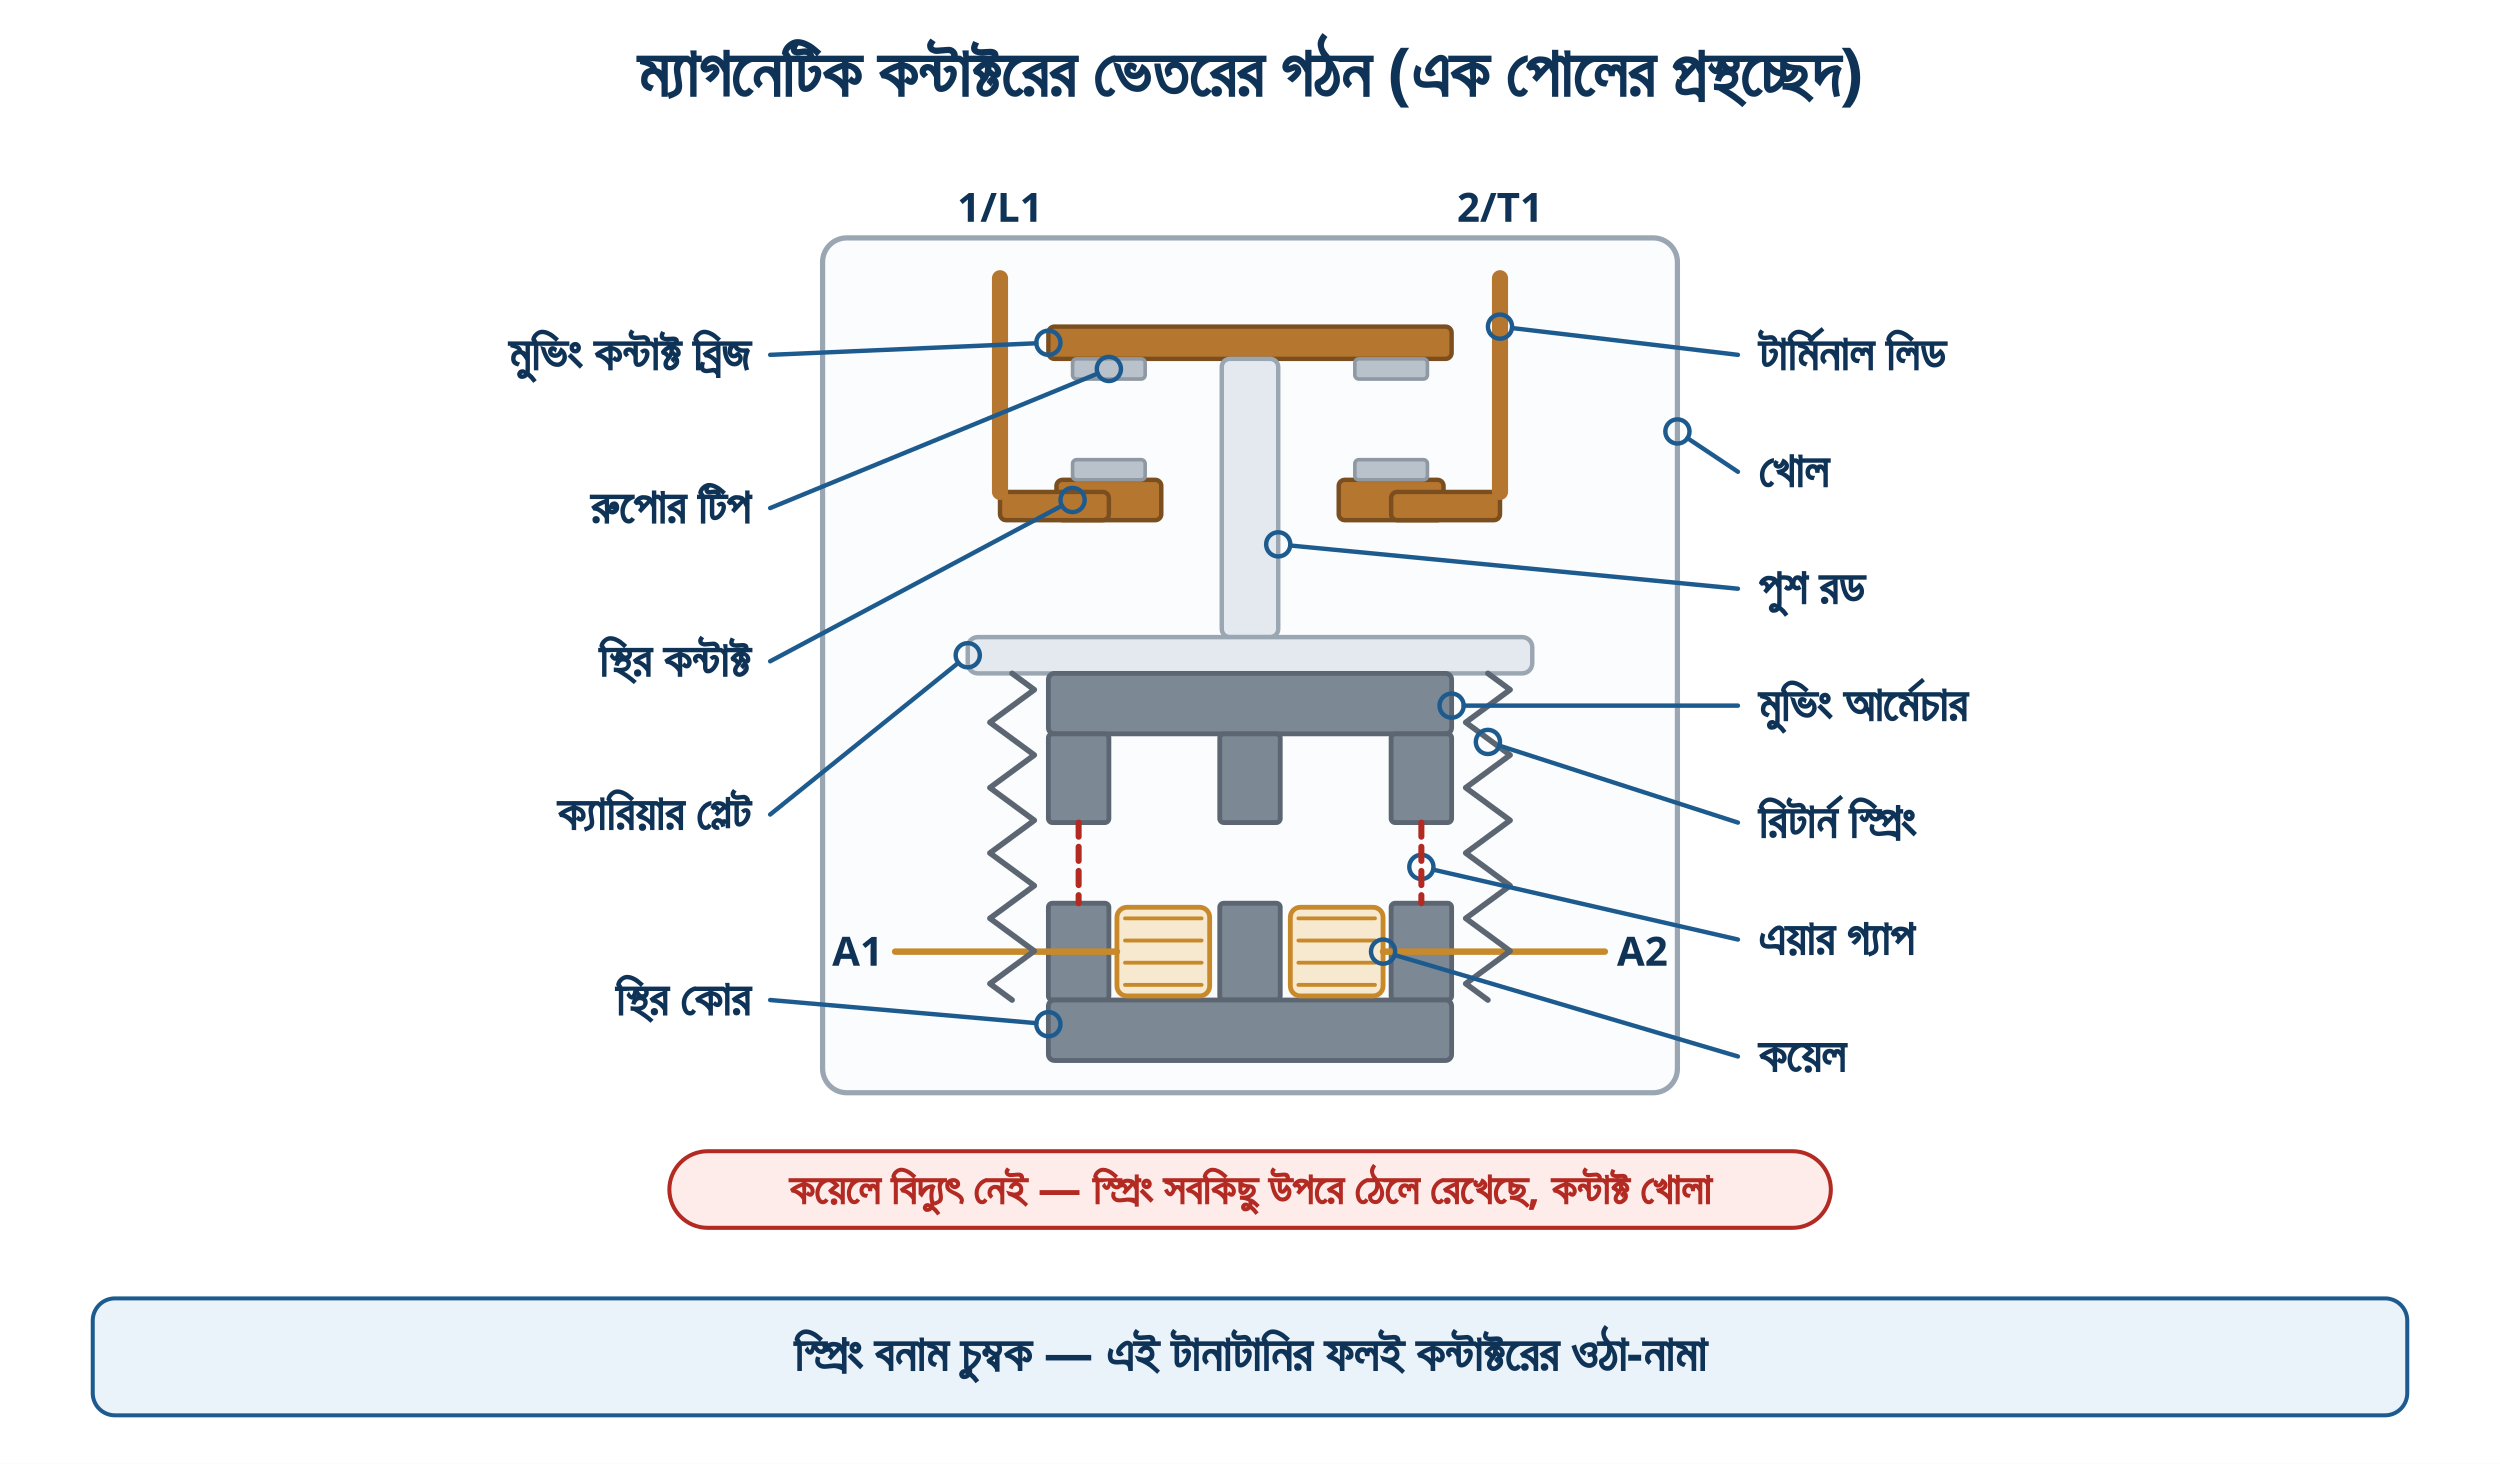
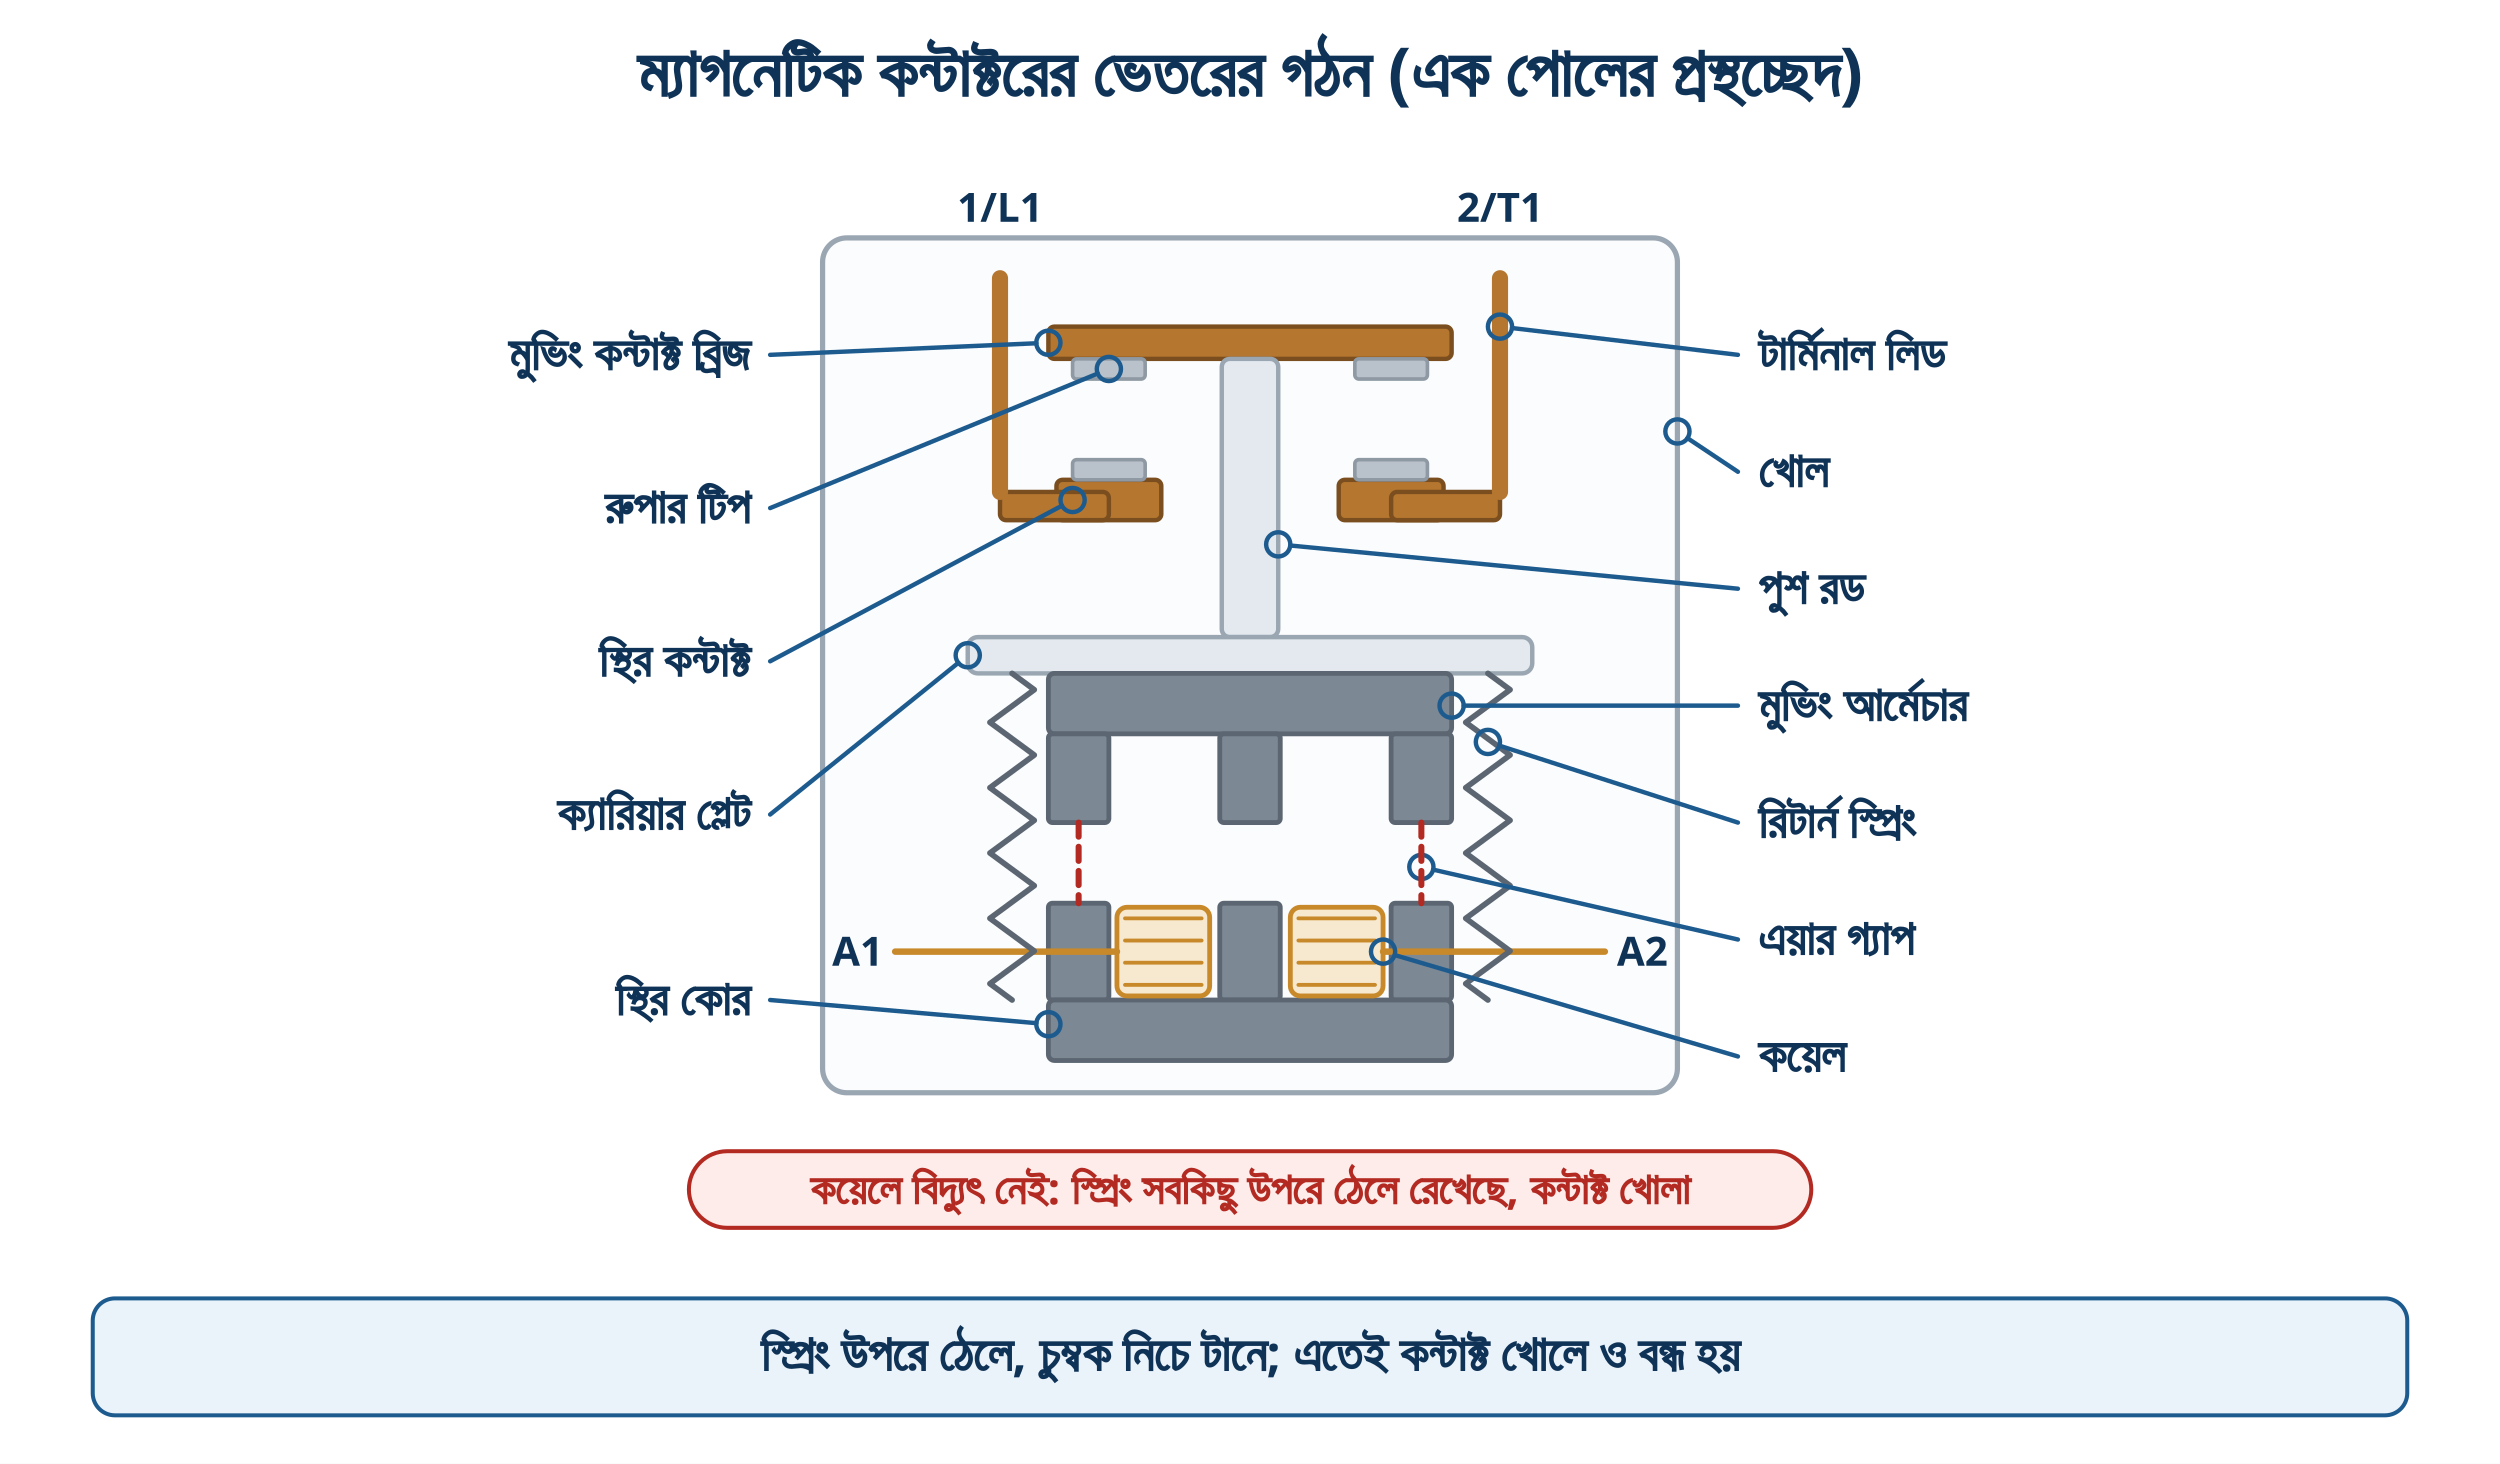
<svg xmlns="http://www.w3.org/2000/svg" width="1240" height="726" viewBox="0 0 1240 726">
  <rect width="1240" height="726" fill="#FFFFFF" />
  <text x="620.0" y="48.0" font-family="Kalpurush" font-size="34" font-weight="700" fill="#0F3357" text-anchor="middle">ম্যাগনেটিক কন্টাক্টরের ভেতরের গঠন (এক পোলের প্রস্থচ্ছেদ)</text>
  <rect x="408.0" y="118.0" width="424.0" height="424.0" rx="12" fill="#FBFCFD" stroke="#9AA6B2" stroke-width="2.6" />
  <rect x="524.0" y="238.0" width="52.0" height="20.0" rx="3" fill="#B5762F" stroke="#7A4E1E" stroke-width="2.2" />
  <rect x="532.0" y="228.0" width="36.0" height="10.0" rx="2" fill="#B9C2CB" stroke="#8E99A4" stroke-width="1.8" />
  <rect x="496.0" y="244.0" width="54.0" height="14.0" rx="3" fill="#B5762F" stroke="#7A4E1E" stroke-width="2.2" />
  <path d="M 496 244 L 496 138" fill="none" stroke="#B5762F" stroke-width="8" stroke-linecap="round" stroke-linejoin="round" />
  <text x="496.0" y="110.0" font-family="Kalpurush" font-size="20" font-weight="700" fill="#0F3357" text-anchor="middle">1/L1</text>
  <rect x="664.0" y="238.0" width="52.0" height="20.0" rx="3" fill="#B5762F" stroke="#7A4E1E" stroke-width="2.2" />
  <rect x="672.0" y="228.0" width="36.0" height="10.0" rx="2" fill="#B9C2CB" stroke="#8E99A4" stroke-width="1.8" />
  <rect x="690.0" y="244.0" width="54.0" height="14.0" rx="3" fill="#B5762F" stroke="#7A4E1E" stroke-width="2.2" />
  <path d="M 744 244 L 744 138" fill="none" stroke="#B5762F" stroke-width="8" stroke-linecap="round" stroke-linejoin="round" />
  <text x="744.0" y="110.0" font-family="Kalpurush" font-size="20" font-weight="700" fill="#0F3357" text-anchor="middle">2/T1</text>
  <rect x="520.0" y="162.0" width="200.0" height="16.0" rx="3" fill="#B5762F" stroke="#7A4E1E" stroke-width="2.2" />
  <rect x="532.0" y="178.0" width="36.0" height="10.0" rx="2" fill="#B9C2CB" stroke="#8E99A4" stroke-width="1.8" />
  <rect x="672.0" y="178.0" width="36.0" height="10.0" rx="2" fill="#B9C2CB" stroke="#8E99A4" stroke-width="1.8" />
  <rect x="606.0" y="178.0" width="28.0" height="138.0" rx="4" fill="#E3E9EF" stroke="#9AA6B2" stroke-width="2.2" />
  <rect x="480.0" y="316.0" width="280.0" height="18.0" rx="5" fill="#E3E9EF" stroke="#9AA6B2" stroke-width="2.2" />
  <rect x="520.0" y="334.0" width="200.0" height="30.0" rx="3" fill="#7C8894" stroke="#5B6672" stroke-width="2.4" />
  <rect x="520.0" y="364.0" width="30.0" height="44.0" rx="2" fill="#7C8894" stroke="#5B6672" stroke-width="2.4" />
  <rect x="605.0" y="364.0" width="30.0" height="44.0" rx="2" fill="#7C8894" stroke="#5B6672" stroke-width="2.4" />
  <rect x="690.0" y="364.0" width="30.0" height="44.0" rx="2" fill="#7C8894" stroke="#5B6672" stroke-width="2.4" />
  <rect x="520.0" y="448.0" width="30.0" height="48.0" rx="2" fill="#7C8894" stroke="#5B6672" stroke-width="2.4" />
  <rect x="605.0" y="448.0" width="30.0" height="48.0" rx="2" fill="#7C8894" stroke="#5B6672" stroke-width="2.4" />
  <rect x="690.0" y="448.0" width="30.0" height="48.0" rx="2" fill="#7C8894" stroke="#5B6672" stroke-width="2.4" />
  <rect x="520.0" y="496.0" width="200.0" height="30.0" rx="3" fill="#7C8894" stroke="#5B6672" stroke-width="2.4" />
  <rect x="554.0" y="450.0" width="46.0" height="44.0" rx="5" fill="#F7E9CF" stroke="#C8892A" stroke-width="2.4" />
  <line x1="558.0" y1="455.5" x2="596.0" y2="455.5" stroke="#C8892A" stroke-width="1.9" stroke-linecap="round" />
  <line x1="558.0" y1="466.5" x2="596.0" y2="466.5" stroke="#C8892A" stroke-width="1.9" stroke-linecap="round" />
  <line x1="558.0" y1="477.5" x2="596.0" y2="477.5" stroke="#C8892A" stroke-width="1.9" stroke-linecap="round" />
  <line x1="558.0" y1="488.5" x2="596.0" y2="488.5" stroke="#C8892A" stroke-width="1.9" stroke-linecap="round" />
  <rect x="640.0" y="450.0" width="46.0" height="44.0" rx="5" fill="#F7E9CF" stroke="#C8892A" stroke-width="2.4" />
  <line x1="644.0" y1="455.5" x2="682.0" y2="455.5" stroke="#C8892A" stroke-width="1.9" stroke-linecap="round" />
  <line x1="644.0" y1="466.5" x2="682.0" y2="466.5" stroke="#C8892A" stroke-width="1.9" stroke-linecap="round" />
  <line x1="644.0" y1="477.5" x2="682.0" y2="477.5" stroke="#C8892A" stroke-width="1.9" stroke-linecap="round" />
  <line x1="644.0" y1="488.5" x2="682.0" y2="488.5" stroke="#C8892A" stroke-width="1.9" stroke-linecap="round" />
  <path d="M 554 472 L 444 472" fill="none" stroke="#C8892A" stroke-width="3.2" stroke-linecap="round" stroke-linejoin="round" />
  <path d="M 686 472 L 796 472" fill="none" stroke="#C8892A" stroke-width="3.2" stroke-linecap="round" stroke-linejoin="round" />
  <text x="438.0" y="479.0" font-family="Kalpurush" font-size="20" font-weight="700" fill="#0F3357" text-anchor="end">A1</text>
  <text x="802.0" y="479.0" font-family="Kalpurush" font-size="20" font-weight="700" fill="#0F3357" text-anchor="start">A2</text>
  <path d="M 502 334 L 513.0 342.1 L 491.0 358.3 L 513.0 374.5 L 491.0 390.7 L 513.0 406.9 L 491.0 423.1 L 513.0 439.3 L 491.0 455.5 L 513.0 471.7 L 491.0 487.9 L 502 496" fill="none" stroke="#5B6672" stroke-width="2.8" stroke-linecap="round" stroke-linejoin="round" />
  <path d="M 738 334 L 749.0 342.1 L 727.0 358.3 L 749.0 374.5 L 727.0 390.7 L 749.0 406.9 L 727.0 423.1 L 749.0 439.3 L 727.0 455.5 L 749.0 471.7 L 727.0 487.9 L 738 496" fill="none" stroke="#5B6672" stroke-width="2.8" stroke-linecap="round" stroke-linejoin="round" />
  <text x="372.0" y="183.7" font-family="Kalpurush" font-size="24" font-weight="700" fill="#0F3357" text-anchor="end">মুভিং কন্টাক্ট ব্রিজ</text>
  <path d="M 382.0 176 L 514.006 170.261" fill="none" stroke="#1D5B8F" stroke-width="2.2" stroke-linecap="round" stroke-linejoin="round" />
  <circle cx="520.0" cy="170.0" r="6.0" fill="none" stroke="#1D5B8F" stroke-width="2.2" />
-   <text x="372.0" y="259.7" font-family="Kalpurush" font-size="24" font-weight="700" fill="#0F3357" text-anchor="end">রুপোর টিপ</text>
+   <text x="372.0" y="259.7" font-family="Kalpurush" font-size="24" font-weight="700" fill="#0F3357" text-anchor="end">রুপার টিপ</text>
  <path d="M 382.0 252 L 544.45 185.28" fill="none" stroke="#1D5B8F" stroke-width="2.2" stroke-linecap="round" stroke-linejoin="round" />
  <circle cx="550.0" cy="183.0" r="6.0" fill="none" stroke="#1D5B8F" stroke-width="2.2" />
  <text x="372.0" y="335.7" font-family="Kalpurush" font-size="24" font-weight="700" fill="#0F3357" text-anchor="end">স্থির কন্টাক্ট</text>
  <path d="M 382.0 328 L 526.706 250.824" fill="none" stroke="#1D5B8F" stroke-width="2.2" stroke-linecap="round" stroke-linejoin="round" />
  <circle cx="532.0" cy="248.0" r="6.0" fill="none" stroke="#1D5B8F" stroke-width="2.2" />
  <text x="372.0" y="411.7" font-family="Kalpurush" font-size="24" font-weight="700" fill="#0F3357" text-anchor="end">ক্যারিয়ার প্লেট</text>
  <path d="M 382.0 404 L 475.329 328.766" fill="none" stroke="#1D5B8F" stroke-width="2.2" stroke-linecap="round" stroke-linejoin="round" />
  <circle cx="480.0" cy="325.0" r="6.0" fill="none" stroke="#1D5B8F" stroke-width="2.2" />
  <text x="372.0" y="503.7" font-family="Kalpurush" font-size="24" font-weight="700" fill="#0F3357" text-anchor="end">স্থির কোর</text>
  <path d="M 382.0 496 L 514.023 507.48" fill="none" stroke="#1D5B8F" stroke-width="2.2" stroke-linecap="round" stroke-linejoin="round" />
  <circle cx="520.0" cy="508.0" r="6.0" fill="none" stroke="#1D5B8F" stroke-width="2.2" />
  <text x="872.0" y="183.7" font-family="Kalpurush" font-size="24" font-weight="700" fill="#0F3357" text-anchor="start">টার্মিনাল লিড</text>
  <path d="M 862 176 L 749.958 162.707" fill="none" stroke="#1D5B8F" stroke-width="2.2" stroke-linecap="round" stroke-linejoin="round" />
  <circle cx="744.0" cy="162.0" r="6.0" fill="none" stroke="#1D5B8F" stroke-width="2.2" />
  <text x="872.0" y="241.7" font-family="Kalpurush" font-size="24" font-weight="700" fill="#0F3357" text-anchor="start">খোল</text>
  <path d="M 862 234 L 836.992 217.328" fill="none" stroke="#1D5B8F" stroke-width="2.2" stroke-linecap="round" stroke-linejoin="round" />
  <circle cx="832.0" cy="214.0" r="6.0" fill="none" stroke="#1D5B8F" stroke-width="2.2" />
  <text x="872.0" y="299.7" font-family="Kalpurush" font-size="24" font-weight="700" fill="#0F3357" text-anchor="start">পুশ রড</text>
  <path d="M 862 292 L 639.972 270.576" fill="none" stroke="#1D5B8F" stroke-width="2.2" stroke-linecap="round" stroke-linejoin="round" />
  <circle cx="634.0" cy="270.0" r="6.0" fill="none" stroke="#1D5B8F" stroke-width="2.2" />
  <text x="872.0" y="357.7" font-family="Kalpurush" font-size="24" font-weight="700" fill="#0F3357" text-anchor="start">মুভিং আর্মেচার</text>
  <path d="M 862 350 L 726.0 350.0" fill="none" stroke="#1D5B8F" stroke-width="2.2" stroke-linecap="round" stroke-linejoin="round" />
  <circle cx="720.0" cy="350.0" r="6.0" fill="none" stroke="#1D5B8F" stroke-width="2.2" />
  <text x="872.0" y="415.7" font-family="Kalpurush" font-size="24" font-weight="700" fill="#0F3357" text-anchor="start">রিটার্ন স্প্রিং</text>
  <path d="M 862 408 L 743.71 369.842" fill="none" stroke="#1D5B8F" stroke-width="2.2" stroke-linecap="round" stroke-linejoin="round" />
  <circle cx="738.0" cy="368.0" r="6.0" fill="none" stroke="#1D5B8F" stroke-width="2.2" />
  <text x="872.0" y="473.7" font-family="Kalpurush" font-size="24" font-weight="700" fill="#0F3357" text-anchor="start">এয়ার গ্যাপ</text>
  <path d="M 862 466 L 710.848 431.341" fill="none" stroke="#1D5B8F" stroke-width="2.2" stroke-linecap="round" stroke-linejoin="round" />
  <circle cx="705.0" cy="430.0" r="6.0" fill="none" stroke="#1D5B8F" stroke-width="2.2" />
  <text x="872.0" y="531.7" font-family="Kalpurush" font-size="24" font-weight="700" fill="#0F3357" text-anchor="start">কয়েল</text>
  <path d="M 862 524 L 691.754 473.7" fill="none" stroke="#1D5B8F" stroke-width="2.2" stroke-linecap="round" stroke-linejoin="round" />
  <circle cx="686.0" cy="472.0" r="6.0" fill="none" stroke="#1D5B8F" stroke-width="2.2" />
  <path d="M 535 408 L 535 448" fill="none" stroke="#B32A22" stroke-width="3.0" stroke-linecap="round" stroke-linejoin="round" stroke-dasharray="7 5" />
  <path d="M 705 408 L 705 448" fill="none" stroke="#B32A22" stroke-width="3.0" stroke-linecap="round" stroke-linejoin="round" stroke-dasharray="7 5" />
-   <rect x="332.0" y="571.0" width="576.1" height="38.0" rx="19" fill="#FDECEA" stroke="#B32A22" stroke-width="2" />
-   <text x="620.0" y="597.3" font-family="Kalpurush" font-size="21.5" font-weight="700" fill="#B32A22" text-anchor="middle">কয়েলে বিদ্যুৎ নেই — স্প্রিং সবকিছু উপরে ঠেলে রেখেছে, কন্টাক্ট খোলা</text>
+   <rect x="341.7" y="571.0" width="556.7" height="38.0" rx="19" fill="#FDECEA" stroke="#B32A22" stroke-width="2" />
+   <text x="620.0" y="597.3" font-family="Kalpurush" font-size="21.5" font-weight="700" fill="#B32A22" text-anchor="middle">কয়েলে বিদ্যুৎ নেই: স্প্রিং সবকিছু উপরে ঠেলে রেখেছে, কন্টাক্ট খোলা</text>
  <rect x="46.0" y="644.0" width="1148.0" height="58.0" rx="11" fill="#EAF2FA" stroke="#1D5B8F" stroke-width="2" />
-   <text x="620.0" y="680.0" font-family="Kalpurush" font-size="24.5" font-weight="700" fill="#0F3357" text-anchor="middle">স্প্রিং বনাম চুম্বক — এই টানাটানির ফলই কন্টাক্টরের ওঠা-নামা</text>
+   <text x="620.0" y="680.0" font-family="Kalpurush" font-size="24.5" font-weight="700" fill="#0F3357" text-anchor="middle">স্প্রিং উপরে ঠেলে, চুম্বক নিচে টানে; এতেই কন্টাক্ট খোলে ও বন্ধ হয়</text>
</svg>
